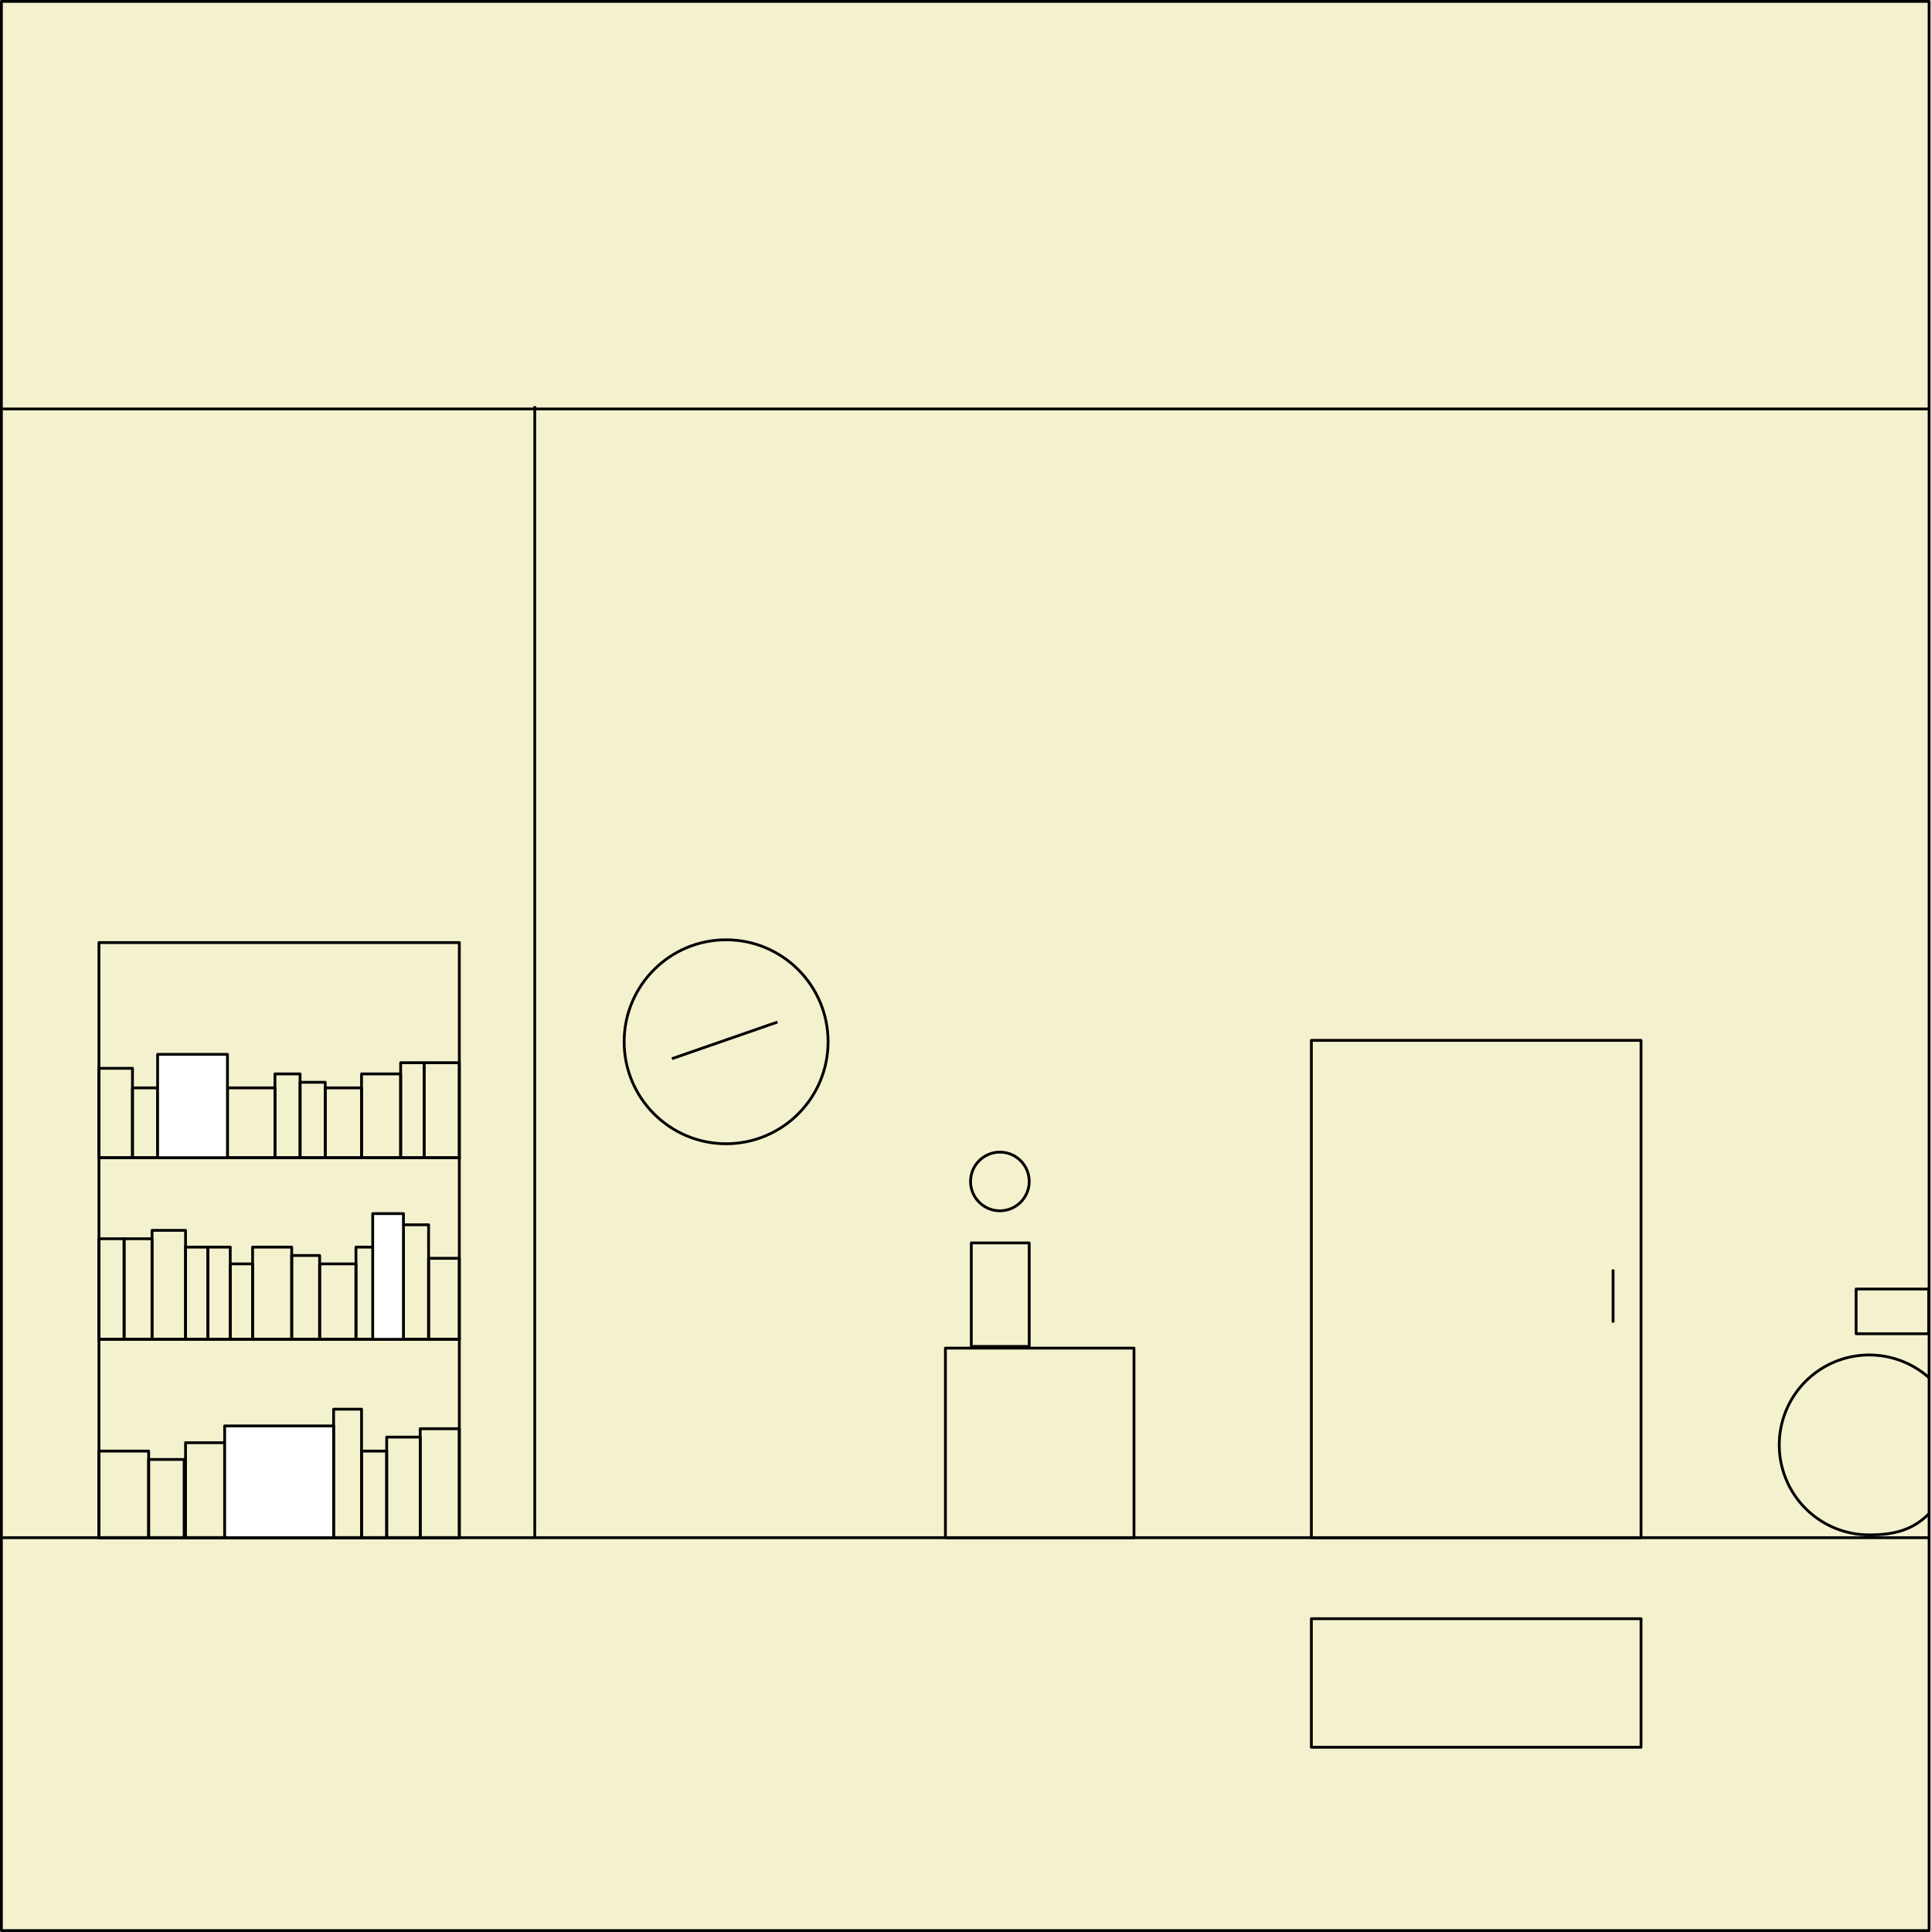
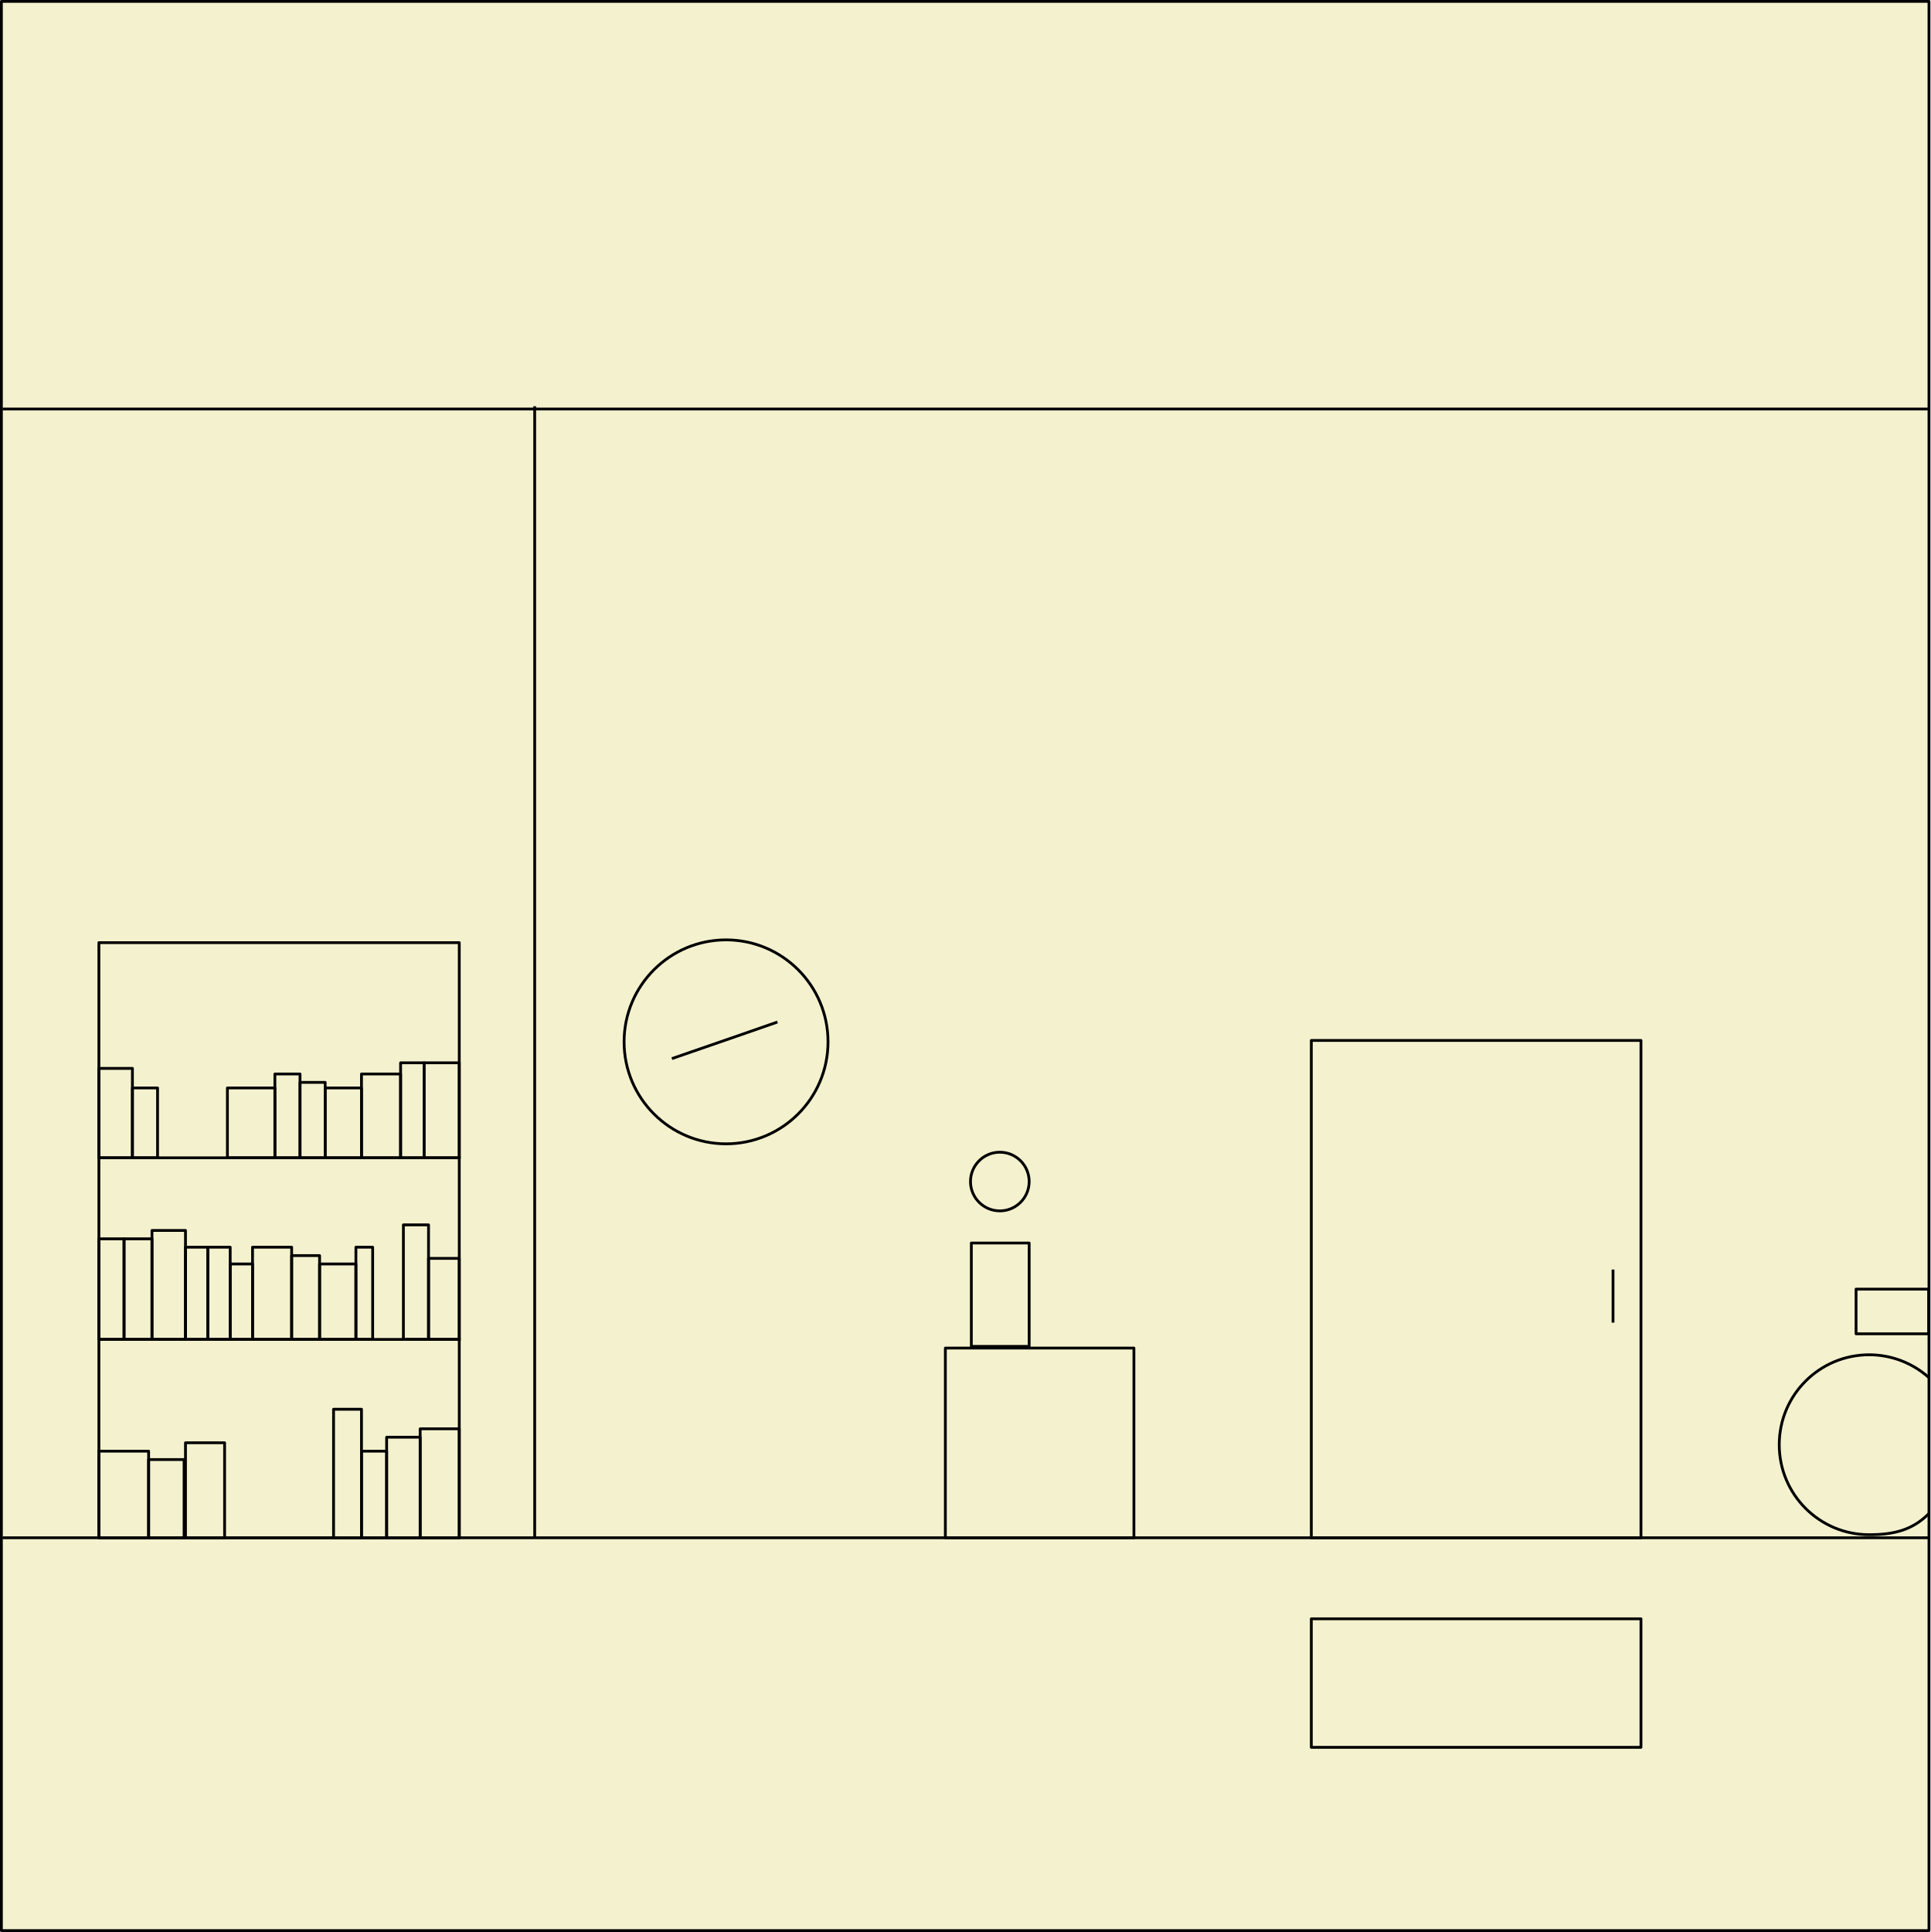
- <svg xmlns="http://www.w3.org/2000/svg" id="Layer_1" data-name="Layer 1" viewBox="0 0 691.03 691.5">
-   <defs>
-     <style>.cls-1{fill:#f4f1ce;}.cls-1,.cls-2,.cls-3{stroke:#000;stroke-linejoin:round;}.cls-2{fill:none;}.cls-3{fill:#fff;}</style>
-   </defs>
-   <rect class="cls-1" x="0.5" y="0.5" width="690.03" height="690.5" />
-   <rect class="cls-2" x="469.42" y="372.37" width="118" height="178" />
-   <line class="cls-2" x1="0.92" y1="550.37" x2="690.92" y2="550.37" />
-   <line class="cls-2" x1="0.92" y1="146.37" x2="690.92" y2="146.37" />
-   <path class="cls-2" d="M690.44,541.84c-5.83,5.83-12.44,7.53-21.33,7.53a32.2,32.2,0,1,1,21.43-56.23" />
-   <rect class="cls-2" x="469.42" y="579.37" width="118" height="46" />
-   <rect class="cls-2" x="338.42" y="482.52" width="67.5" height="67.85" />
-   <rect class="cls-2" x="664.42" y="461.37" width="26" height="16" />
-   <rect class="cls-2" x="35.42" y="337.37" width="129" height="213" />
-   <line class="cls-2" x1="35.92" y1="414.37" x2="164.92" y2="414.37" />
-   <line class="cls-2" x1="35.92" y1="479.37" x2="164.92" y2="479.37" />
-   <rect class="cls-2" x="347.69" y="444.87" width="20.73" height="37.04" />
-   <circle class="cls-2" cx="259.92" cy="372.87" r="36.5" />
-   <circle class="cls-2" cx="357.92" cy="422.87" r="10.5" />
-   <line class="cls-2" x1="577.42" y1="454.37" x2="577.42" y2="473.37" />
-   <rect class="cls-2" x="47.42" y="389.37" width="9" height="25" />
-   <rect class="cls-2" x="35.42" y="382.37" width="12" height="32" />
-   <rect class="cls-2" x="127.42" y="446.37" width="12" height="33" />
-   <rect class="cls-2" x="114.42" y="452.37" width="13" height="27" />
-   <rect class="cls-2" x="82.42" y="452.37" width="8" height="27" />
-   <rect class="cls-2" x="74.42" y="446.37" width="8" height="33" />
-   <rect class="cls-2" x="66.42" y="446.37" width="8" height="33" />
-   <rect class="cls-2" x="54.42" y="440.37" width="12" height="39" />
-   <rect class="cls-2" x="44.42" y="443.37" width="10" height="36" />
-   <rect class="cls-2" x="35.42" y="443.37" width="9" height="36" />
-   <rect class="cls-2" x="104.42" y="449.37" width="10" height="30" />
-   <rect class="cls-2" x="90.42" y="446.37" width="14" height="33" />
-   <rect class="cls-2" x="53.21" y="522.37" width="12.71" height="28" />
-   <rect class="cls-2" x="66.42" y="516.37" width="14" height="34" />
-   <rect class="cls-2" x="119.42" y="504.37" width="10" height="46" />
-   <rect class="cls-2" x="129.42" y="519.37" width="9" height="31" />
-   <rect class="cls-2" x="138.42" y="514.37" width="12" height="36" />
-   <rect class="cls-2" x="150.42" y="511.37" width="14" height="39" />
-   <rect class="cls-2" x="35.42" y="519.37" width="17.79" height="31" />
-   <rect class="cls-2" x="144.42" y="438.37" width="9" height="41" />
-   <rect class="cls-2" x="153.42" y="450.37" width="11" height="29" />
-   <rect class="cls-2" x="81.42" y="389.37" width="17" height="25" />
-   <rect class="cls-2" x="98.42" y="384.37" width="9" height="30" />
-   <rect class="cls-2" x="107.42" y="387.37" width="9" height="27" />
-   <rect class="cls-2" x="129.42" y="384.37" width="14" height="30" />
-   <rect class="cls-2" x="116.42" y="389.37" width="13" height="25" />
-   <rect class="cls-2" x="143.42" y="380.37" width="8.39" height="34" />
-   <rect class="cls-2" x="151.81" y="380.37" width="12.61" height="34" />
-   <rect class="cls-3" x="56.42" y="377.37" width="25" height="37" />
-   <rect class="cls-3" x="133.42" y="434.37" width="11" height="45" />
-   <rect class="cls-3" x="80.42" y="510.37" width="39" height="40" transform="translate(199.84 1060.74) rotate(180)" />
-   <polyline class="cls-2" points="278.31 365.81 262.25 371.39 240.52 378.93" />
-   <line class="cls-2" x1="191.42" y1="145.37" x2="191.42" y2="550.37" />
+ <svg xmlns="http://www.w3.org/2000/svg" version="1.1" id="Layer_1" x="0px" y="0px" viewBox="0 0 691 691.5" style="enable-background:new 0 0 691 691.5;" xml:space="preserve">
+   <style type="text/css">
+ 	.st0{fill:#F4F1CE;stroke:#000000;stroke-linejoin:round;}
+ 	.st1{fill:none;stroke:#000000;stroke-linejoin:round;}
+ </style>
+   <rect x="0.5" y="0.5" class="st0" width="690" height="690.5" />
+   <rect x="469.4" y="372.4" class="st1" width="118" height="178" />
+   <line class="st1" x1="0.9" y1="550.4" x2="690.9" y2="550.4" />
+   <line class="st1" x1="0.9" y1="146.4" x2="690.9" y2="146.4" />
+   <path class="st1" d="M690.4,541.8c-5.8,5.8-12.4,7.5-21.3,7.5c-17.8,0-32.2-14.4-32.2-32.2c0-17.8,14.4-32.2,32.2-32.2  c7.9,0,15.5,2.9,21.4,8.2" />
+   <rect x="469.4" y="579.4" class="st1" width="118" height="46" />
+   <rect x="338.4" y="482.5" class="st1" width="67.5" height="67.9" />
+   <rect x="664.4" y="461.4" class="st1" width="26" height="16" />
+   <rect x="35.4" y="337.4" class="st1" width="129" height="213" />
+   <line class="st1" x1="35.9" y1="414.4" x2="164.9" y2="414.4" />
+   <line class="st1" x1="35.9" y1="479.4" x2="164.9" y2="479.4" />
+   <rect x="347.7" y="444.9" class="st1" width="20.7" height="37" />
+   <circle class="st1" cx="259.9" cy="372.9" r="36.5" />
+   <circle class="st1" cx="357.9" cy="422.9" r="10.5" />
+   <line class="st1" x1="577.4" y1="454.4" x2="577.4" y2="473.4" />
+   <rect x="47.4" y="389.4" class="st1" width="9" height="25" />
+   <rect x="35.4" y="382.4" class="st1" width="12" height="32" />
+   <rect x="127.4" y="446.4" class="st1" width="6" height="33" />
+   <rect x="114.4" y="452.4" class="st1" width="13" height="27" />
+   <rect x="82.4" y="452.4" class="st1" width="8" height="27" />
+   <rect x="74.4" y="446.4" class="st1" width="8" height="33" />
+   <rect x="66.4" y="446.4" class="st1" width="8" height="33" />
+   <rect x="54.4" y="440.4" class="st1" width="12" height="39" />
+   <rect x="44.4" y="443.4" class="st1" width="10" height="36" />
+   <rect x="35.4" y="443.4" class="st1" width="9" height="36" />
+   <rect x="104.4" y="449.4" class="st1" width="10" height="30" />
+   <rect x="90.4" y="446.4" class="st1" width="14" height="33" />
+   <rect x="53.2" y="522.4" class="st1" width="12.7" height="28" />
+   <rect x="66.4" y="516.4" class="st1" width="14" height="34" />
+   <rect x="119.4" y="504.4" class="st1" width="10" height="46" />
+   <rect x="129.4" y="519.4" class="st1" width="9" height="31" />
+   <rect x="138.4" y="514.4" class="st1" width="12" height="36" />
+   <rect x="150.4" y="511.4" class="st1" width="14" height="39" />
+   <rect x="35.4" y="519.4" class="st1" width="17.8" height="31" />
+   <rect x="144.4" y="438.4" class="st1" width="9" height="41" />
+   <rect x="153.4" y="450.4" class="st1" width="11" height="29" />
+   <rect x="81.4" y="389.4" class="st1" width="17" height="25" />
+   <rect x="98.4" y="384.4" class="st1" width="9" height="30" />
+   <rect x="107.4" y="387.4" class="st1" width="9" height="27" />
+   <rect x="129.4" y="384.4" class="st1" width="14" height="30" />
+   <rect x="116.4" y="389.4" class="st1" width="13" height="25" />
+   <rect x="143.4" y="380.4" class="st1" width="8.4" height="34" />
+   <rect x="151.8" y="380.4" class="st1" width="12.6" height="34" />
+   <polyline class="st1" points="278.3,365.8 262.2,371.4 240.5,378.9 " />
+   <line class="st1" x1="191.4" y1="145.4" x2="191.4" y2="550.4" />
</svg>
